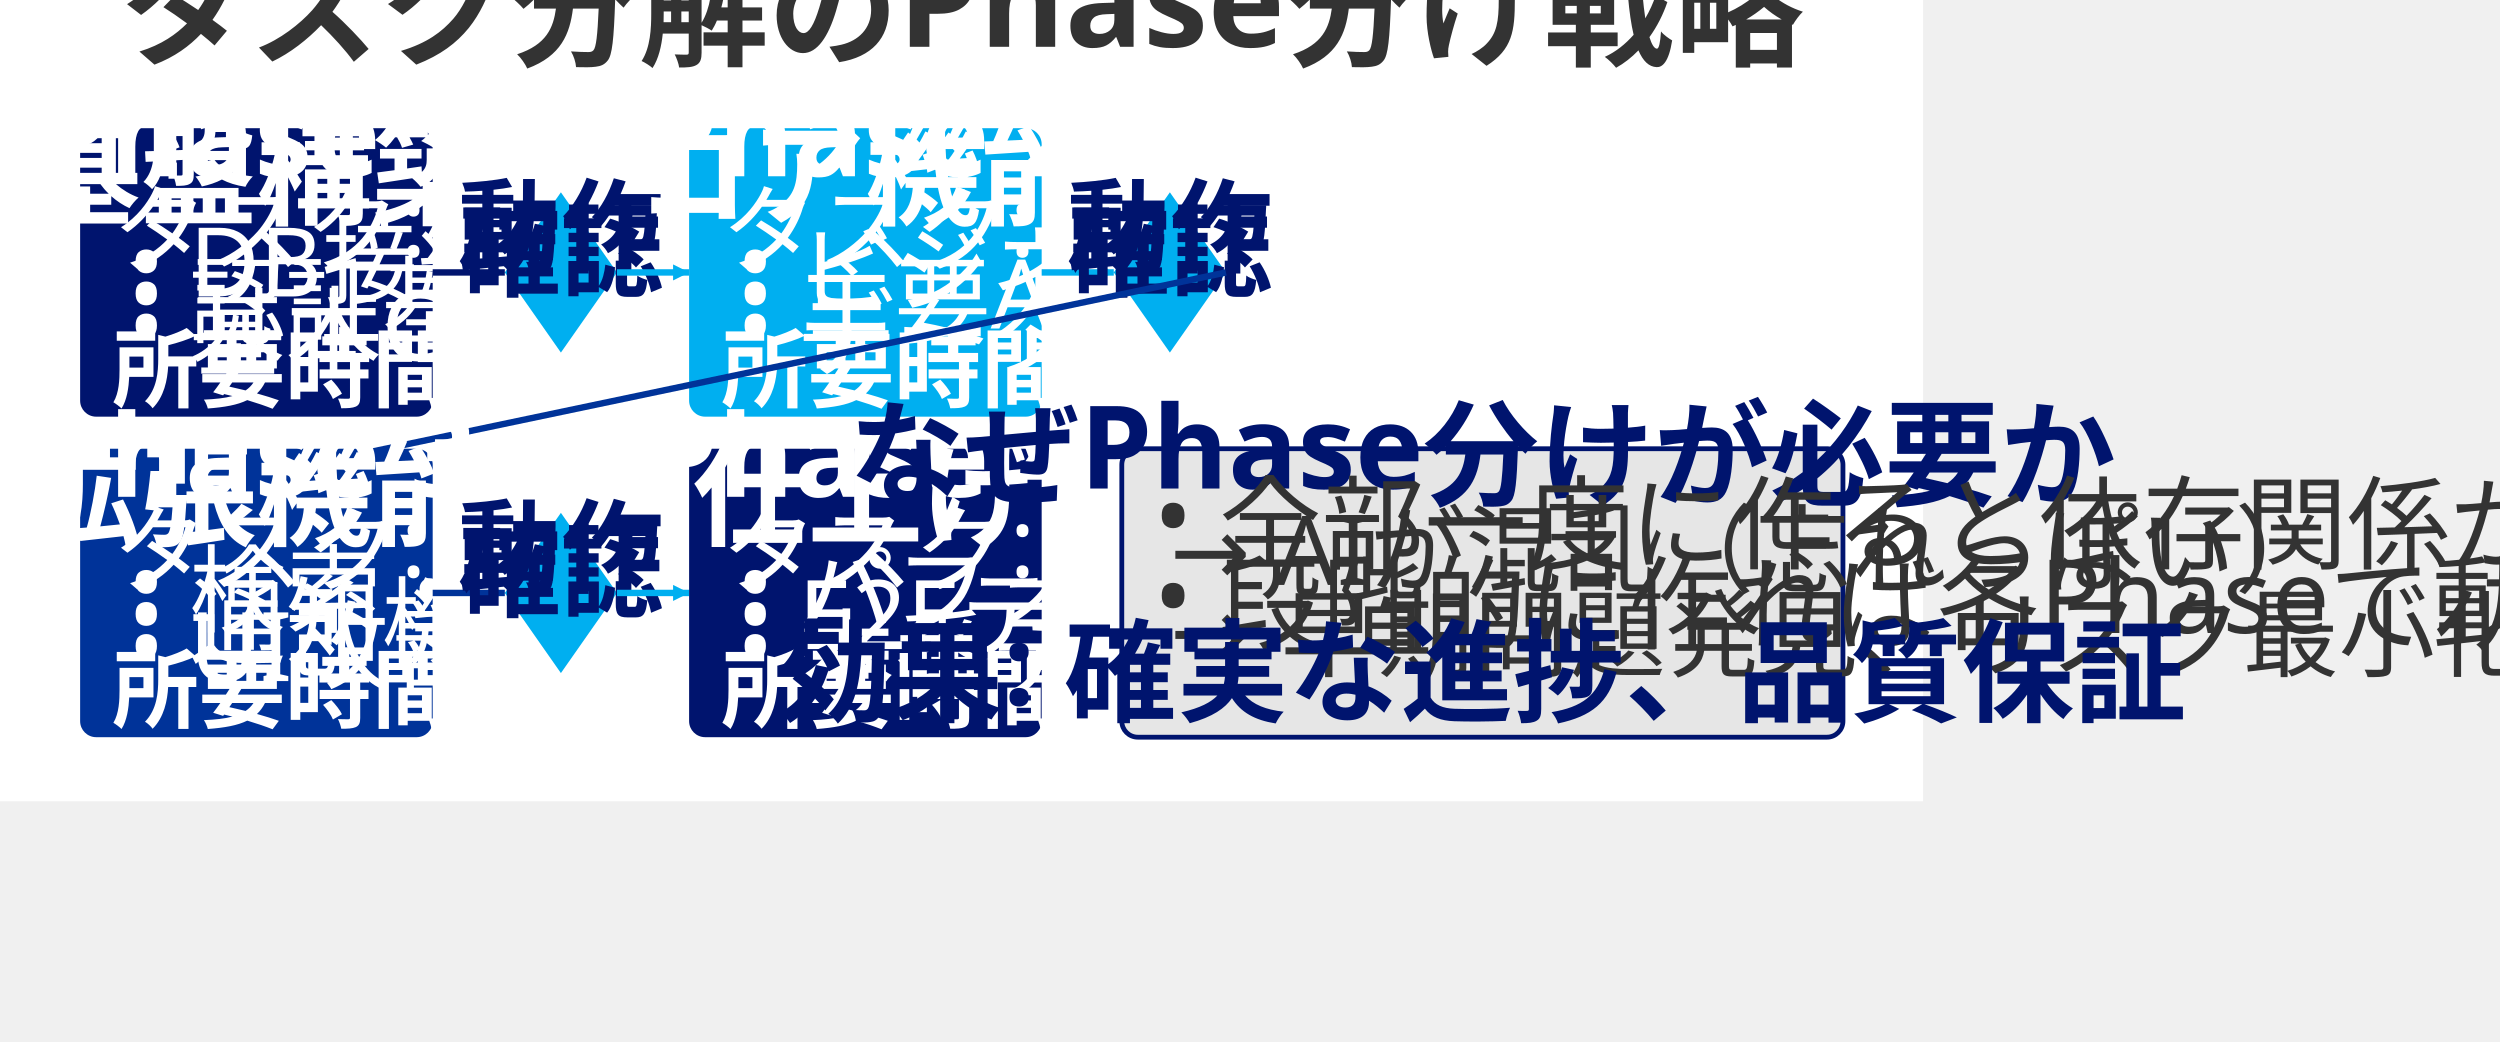
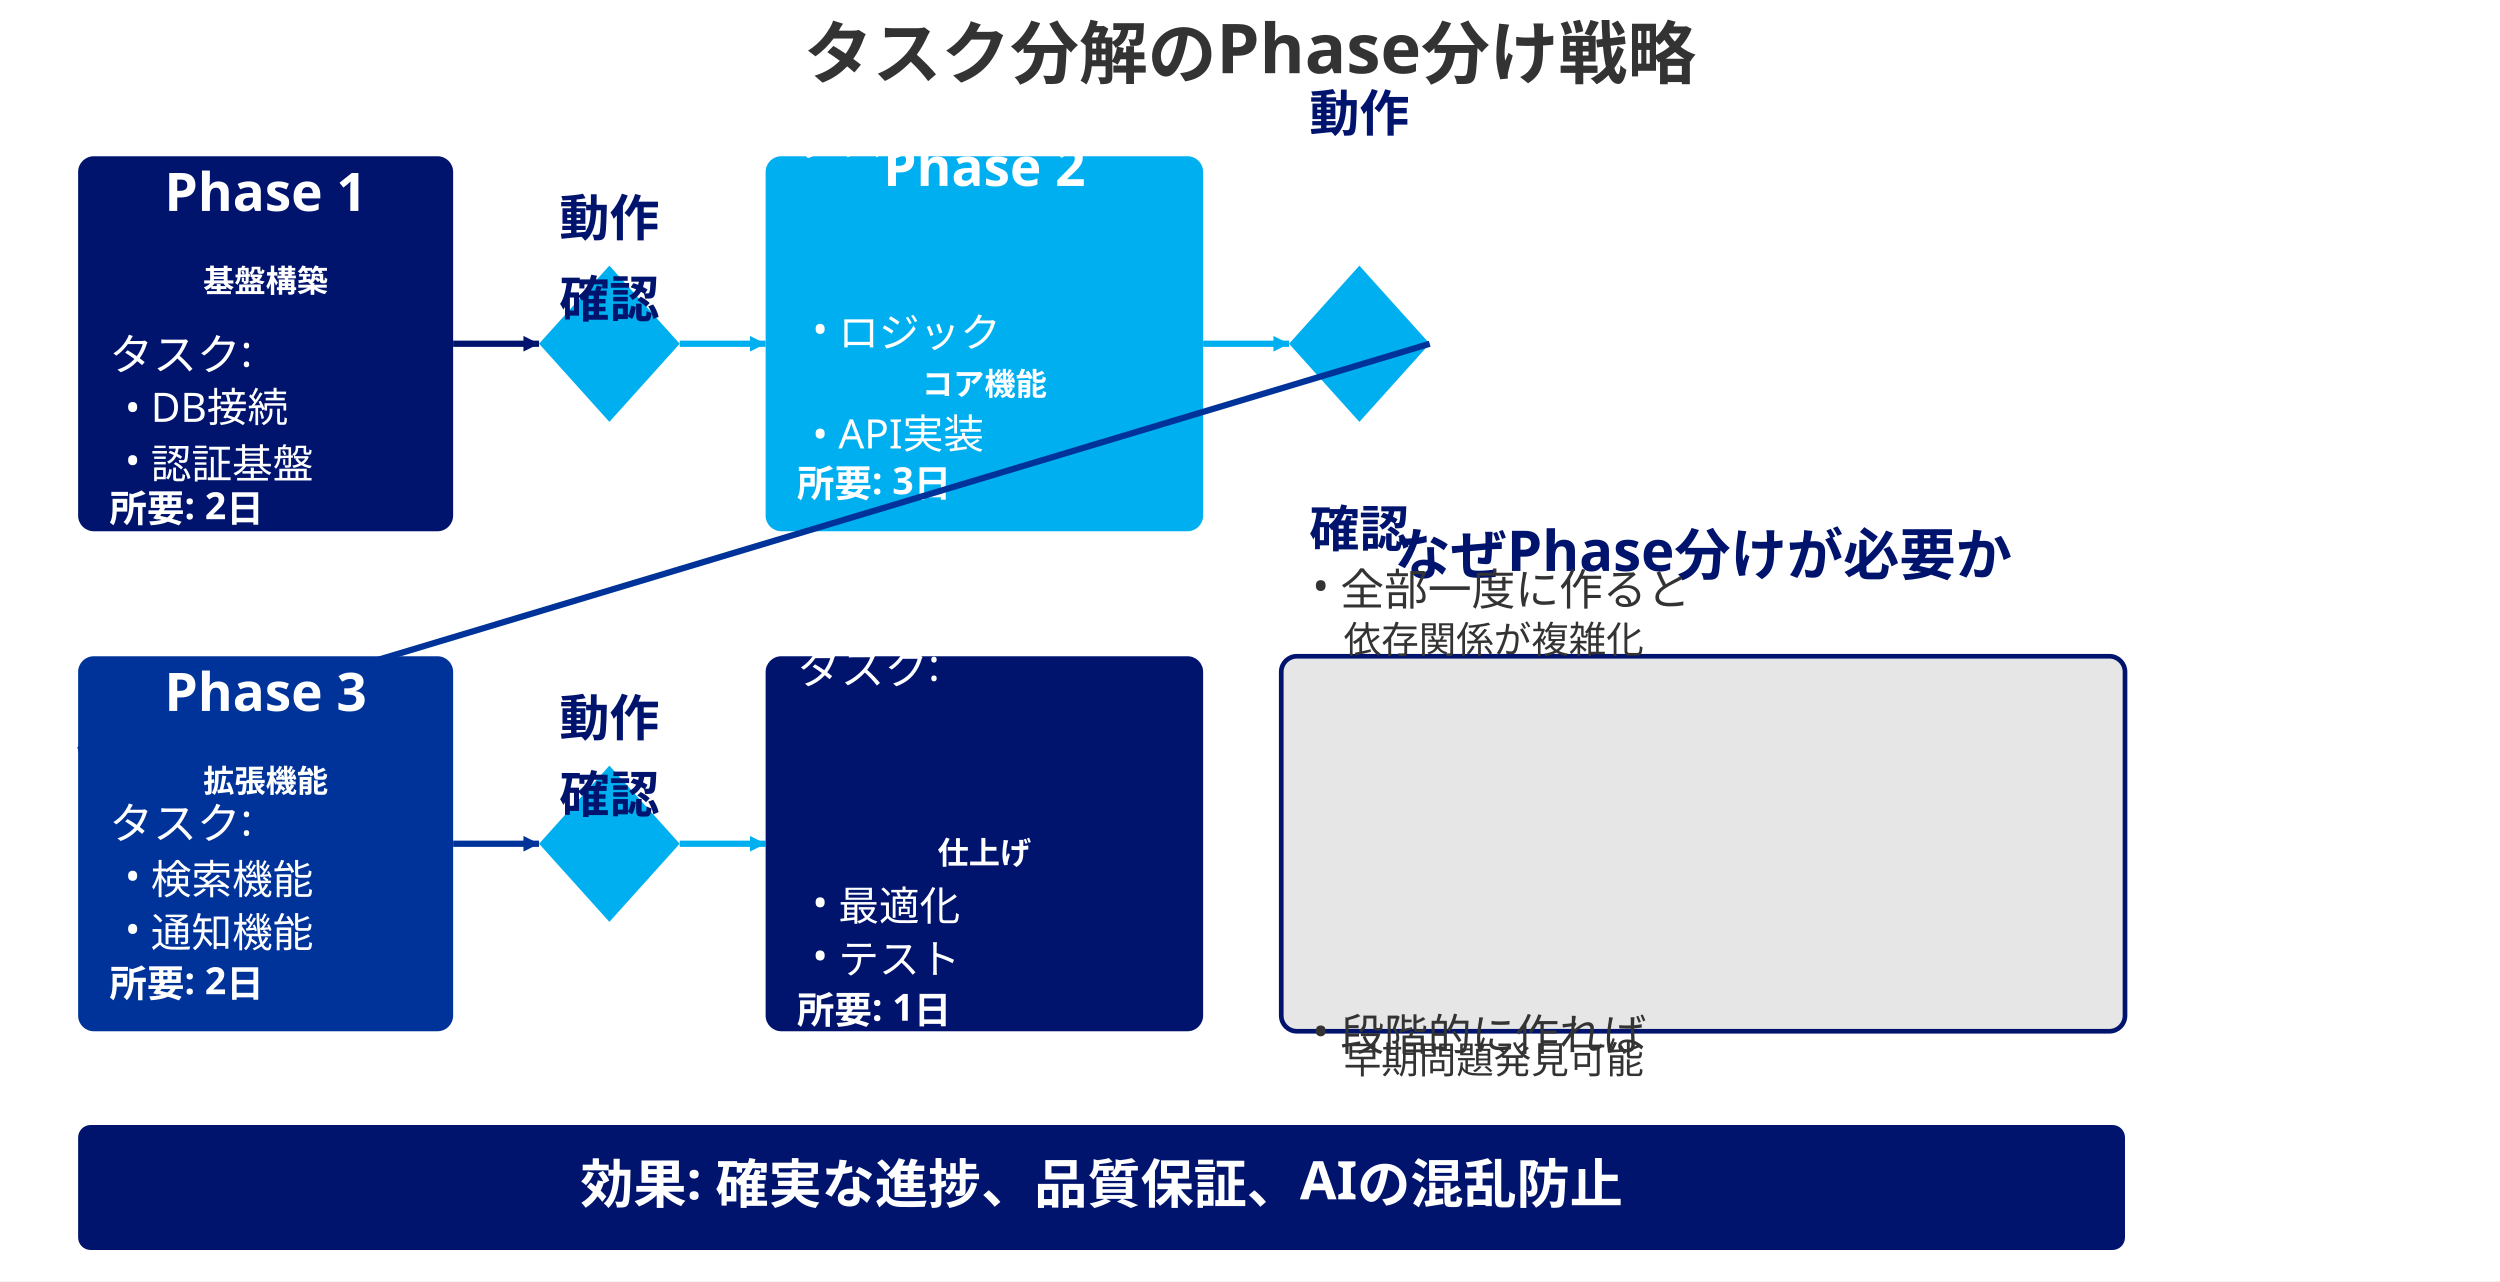
- <svg xmlns="http://www.w3.org/2000/svg" viewBox="0 0 1560 650">
+ <svg xmlns="http://www.w3.org/2000/svg" viewBox="0 0 1600 820">
  <defs>
    <style>
-       .title { font-family: 'Noto Sans JP', sans-serif; font-size: 81px; font-weight: bold; fill: #333333; }
-       .phase-title { font-family: 'Noto Sans JP', sans-serif; font-size: 72px; font-weight: bold; fill: white; }
-       .phase-text { font-family: 'Noto Sans JP', sans-serif; font-size: 60px; fill: white; }
-       .time-text { font-family: 'Noto Sans JP', sans-serif; font-size: 54px; fill: white; font-weight: bold; }
-       .checkpoint-text { font-family: 'Noto Sans JP', sans-serif; font-size: 64px; fill: #00146E; font-weight: bold; }
+       .title { font-family: 'Noto Sans JP', sans-serif; font-size: 44px; font-weight: bold; fill: #333333; }
+       .phase-title { font-family: 'Noto Sans JP', sans-serif; font-size: 34px; font-weight: bold; fill: white; }
+       .phase-subtitle { font-family: 'Noto Sans JP', sans-serif; font-size: 20px; font-weight: bold; fill: white; }
+       .phase-label { font-family: 'Noto Sans JP', sans-serif; font-size: 28px; fill: white; }
+       .phase-item { font-family: 'Noto Sans JP', sans-serif; font-size: 26px; fill: white; }
+       .time-text { font-family: 'Noto Sans JP', sans-serif; font-size: 24px; fill: white; font-weight: bold; }
+       .checkpoint-text { font-family: 'Noto Sans JP', sans-serif; font-size: 32px; fill: #00146E; font-weight: bold; }
+       .section-title { font-family: 'Noto Sans JP', sans-serif; font-size: 36px; fill: #00146E; font-weight: bold; }
+       .explanation-text { font-family: 'Noto Sans JP', sans-serif; font-size: 28px; fill: #333333; }
+       .explanation-sub { font-family: 'Noto Sans JP', sans-serif; font-size: 24px; fill: #333333; }
+       .effect-text { font-family: 'Noto Sans JP', sans-serif; font-size: 34px; fill: white; font-weight: bold; }
    </style>
  </defs>
-   <rect width="1200" height="500" fill="#FFFFFF" />
-   <text x="600" y="35" class="title" text-anchor="middle">タスク分解のPhase分け戦略</text>
-   <rect x="50" y="80" width="220" height="180" fill="#00146E" rx="10" />
-   <text x="160" y="110" class="phase-title" text-anchor="middle">Phase 1</text>
-   <text x="160" y="135" class="phase-title" text-anchor="middle" font-size="30">基盤構築</text>
-   <text x="70" y="165" class="phase-text">タスク:</text>
-   <text x="80" y="185" class="phase-text">• DB接続設定</text>
-   <text x="80" y="205" class="phase-text">• 認証基盤実装</text>
-   <text x="80" y="225" class="phase-text">• 基本CRUD機能</text>
-   <text x="70" y="250" class="time-text">所要時間: 2日</text>
-   <line x1="270" y1="170" x2="315" y2="170" stroke="#00146E" stroke-width="4" />
-   <polygon points="315,170 305,165 305,175" fill="#00146E" />
-   <polygon points="350,120 315,170 350,220 385,170" fill="#00AFF0" />
-   <text x="350" y="165" class="checkpoint-text" text-anchor="middle">動作</text>
-   <text x="350" y="180" class="checkpoint-text" text-anchor="middle">確認</text>
-   <line x1="385" y1="170" x2="430" y2="170" stroke="#00AFF0" stroke-width="4" />
-   <polygon points="430,170 420,165 420,175" fill="#00AFF0" />
-   <rect x="430" y="80" width="220" height="180" fill="#00AFF0" rx="10" />
-   <text x="540" y="110" class="phase-title" text-anchor="middle">Phase 2</text>
-   <text x="540" y="135" class="phase-title" text-anchor="middle" font-size="30">コア機能</text>
-   <text x="450" y="165" class="phase-text">タスク:</text>
-   <text x="460" y="185" class="phase-text">• ビジネスロジック</text>
-   <text x="460" y="205" class="phase-text">• 主要API実装</text>
-   <text x="460" y="225" class="phase-text">• データ検証</text>
-   <text x="450" y="250" class="time-text">所要時間: 3日</text>
-   <line x1="650" y1="170" x2="695" y2="170" stroke="#00AFF0" stroke-width="4" />
-   <polygon points="695,170 685,165 685,175" fill="#00AFF0" />
-   <polygon points="730,120 695,170 730,220 765,170" fill="#00AFF0" />
-   <text x="730" y="165" class="checkpoint-text" text-anchor="middle">動作</text>
-   <text x="730" y="180" class="checkpoint-text" text-anchor="middle">確認</text>
-   <line x1="765" y1="170" x2="50" y2="320" stroke="#003399" stroke-width="4" />
-   <polygon points="50,320 58,315 55,325" fill="#003399" />
-   <rect x="50" y="280" width="220" height="180" fill="#003399" rx="10" />
-   <text x="160" y="310" class="phase-title" text-anchor="middle">Phase 3</text>
-   <text x="160" y="335" class="phase-title" text-anchor="middle" font-size="30">拡張機能</text>
-   <text x="70" y="365" class="phase-text">タスク:</text>
-   <text x="80" y="385" class="phase-text">• 検索・フィルタ</text>
-   <text x="80" y="405" class="phase-text">• 通知機能</text>
-   <text x="80" y="425" class="phase-text">• UI改善</text>
-   <text x="70" y="450" class="time-text">所要時間: 2日</text>
-   <line x1="270" y1="370" x2="315" y2="370" stroke="#003399" stroke-width="4" />
-   <polygon points="315,370 305,365 305,375" fill="#003399" />
-   <polygon points="350,320 315,370 350,420 385,370" fill="#00AFF0" />
-   <text x="350" y="365" class="checkpoint-text" text-anchor="middle">動作</text>
-   <text x="350" y="380" class="checkpoint-text" text-anchor="middle">確認</text>
-   <line x1="385" y1="370" x2="430" y2="370" stroke="#00AFF0" stroke-width="4" />
-   <polygon points="430,370 420,365 420,375" fill="#00AFF0" />
-   <rect x="430" y="280" width="220" height="180" fill="#00146E" rx="10" />
-   <text x="540" y="310" class="phase-title" text-anchor="middle">Phase 4</text>
-   <text x="540" y="335" class="phase-title" text-anchor="middle" font-size="30">仕上げ</text>
-   <text x="450" y="365" class="phase-text">タスク:</text>
-   <text x="460" y="385" class="phase-text">• パフォーマンス最適化</text>
-   <text x="460" y="405" class="phase-text">• E2Eテスト</text>
-   <text x="460" y="425" class="phase-text">• 本番デプロイ準備</text>
-   <text x="450" y="450" class="time-text">所要時間: 1日</text>
-   <rect x="700" y="280" width="450" height="180" fill="#E6E6E6" stroke="#00146E" stroke-width="3" rx="10" />
-   <text x="925" y="310" style="font-family: 'Noto Sans JP', sans-serif; font-size: 72px; fill: #00146E; text-anchor: middle; font-weight: bold;">
+   <rect width="1600" height="820" fill="#FFFFFF" />
+   <text x="800" y="50" class="title" text-anchor="middle">タスク分解のPhase分け戦略</text>
+   <rect x="50" y="100" width="240" height="240" fill="#00146E" rx="10" />
+   <text x="170" y="135" class="phase-title" text-anchor="middle">Phase 1</text>
+   <text x="170" y="187" class="phase-subtitle" text-anchor="middle">基盤構築</text>
+   <text x="70" y="237" class="phase-label">タスク:</text>
+   <text x="80" y="270" class="phase-item">• DB接続</text>
+   <text x="80" y="304" class="phase-item">• 認証基盤</text>
+   <text x="70" y="334" class="time-text">所要: 2日</text>
+   <line x1="290" y1="220" x2="345" y2="220" stroke="#00146E" stroke-width="4" />
+   <polygon points="345,220 335,215 335,225" fill="#00146E" />
+   <polygon points="390,170 345,220 390,270 435,220" fill="#00AFF0" />
+   <text x="390" y="151" class="checkpoint-text" text-anchor="middle">動作</text>
+   <text x="390" y="203" class="checkpoint-text" text-anchor="middle">確認</text>
+   <line x1="435" y1="220" x2="490" y2="220" stroke="#00AFF0" stroke-width="4" />
+   <polygon points="490,220 480,215 480,225" fill="#00AFF0" />
+   <rect x="490" y="100" width="280" height="240" fill="#00AFF0" rx="10" />
+   <text x="630" y="119" class="phase-title" text-anchor="middle">Phase 2</text>
+   <text x="630" y="253" class="phase-subtitle" text-anchor="middle">コア機能</text>
+   <text x="510" y="100" class="phase-label">タスク:</text>
+   <text x="520" y="220" class="phase-item">• ロジック</text>
+   <text x="520" y="287" class="phase-item">• API実装</text>
+   <text x="510" y="318" class="time-text">所要: 3日</text>
+   <line x1="770" y1="220" x2="825" y2="220" stroke="#00AFF0" stroke-width="4" />
+   <polygon points="825,220 815,215 815,225" fill="#00AFF0" />
+   <polygon points="870,170 825,220 870,270 915,220" fill="#00AFF0" />
+   <text x="870" y="84" class="checkpoint-text" text-anchor="middle">動作</text>
+   <text x="870" y="350" class="checkpoint-text" text-anchor="middle">確認</text>
+   <line x1="915" y1="220" x2="50" y2="480" stroke="#003399" stroke-width="4" />
+   <polygon points="50,480 58,475 55,485" fill="#003399" />
+   <rect x="50" y="420" width="240" height="240" fill="#003399" rx="10" />
+   <text x="170" y="455" class="phase-title" text-anchor="middle">Phase 3</text>
+   <text x="170" y="507" class="phase-subtitle" text-anchor="middle">拡張機能</text>
+   <text x="70" y="537" class="phase-label">タスク:</text>
+   <text x="80" y="570" class="phase-item">• 検索機能</text>
+   <text x="80" y="604" class="phase-item">• 通知機能</text>
+   <text x="70" y="638" class="time-text">所要: 2日</text>
+   <line x1="290" y1="540" x2="345" y2="540" stroke="#003399" stroke-width="4" />
+   <polygon points="345,540 335,535 335,545" fill="#003399" />
+   <polygon points="390,490 345,540 390,590 435,540" fill="#00AFF0" />
+   <text x="390" y="471" class="checkpoint-text" text-anchor="middle">動作</text>
+   <text x="390" y="520" class="checkpoint-text" text-anchor="middle">確認</text>
+   <line x1="435" y1="540" x2="490" y2="540" stroke="#00AFF0" stroke-width="4" />
+   <polygon points="490,540 480,535 480,545" fill="#00AFF0" />
+   <rect x="490" y="420" width="280" height="240" fill="#00146E" rx="10" />
+   <text x="630" y="403" class="phase-title" text-anchor="middle">Phase 4</text>
+   <text x="630" y="553" class="phase-subtitle" text-anchor="middle">仕上げ</text>
+   <text x="510" y="438" class="phase-label">タスク:</text>
+   <text x="520" y="587" class="phase-item">• 最適化</text>
+   <text x="520" y="621" class="phase-item">• テスト</text>
+   <text x="510" y="655" class="time-text">所要: 1日</text>
+   <rect x="820" y="420" width="540" height="240" fill="#E6E6E6" stroke="#00146E" stroke-width="3" rx="10" />
+   <text x="1090" y="368" class="section-title" text-anchor="middle">
    なぜPhase分けが必要か
  </text>
-   <text x="720" y="345" style="font-family: 'Noto Sans JP', sans-serif; font-size: 64px; fill: #333333;">
-     • 全部一度に作ると依存関係が複雑化
+   <text x="840" y="385" class="explanation-text">
+     • 全部一度に作ると
  </text>
-   <text x="730" y="365" style="font-family: 'Noto Sans JP', sans-serif; font-size: 60px; fill: #333333;">
-     → AIが混乱（忘れっぽい）
+   <text x="860" y="418" class="explanation-sub">
+     依存関係が複雑化
  </text>
-   <text x="720" y="395" style="font-family: 'Noto Sans JP', sans-serif; font-size: 64px; fill: #333333;">
-     • 段階的に作れば各Phaseで動作確認
+   <text x="840" y="670" class="explanation-text">
+     • 段階的に作れば
  </text>
-   <text x="730" y="415" style="font-family: 'Noto Sans JP', sans-serif; font-size: 60px; fill: #333333;">
-     → 早期問題発見、リスク最小化
+   <text x="860" y="687" class="explanation-sub">
+     早期問題発見可能
  </text>
-   <text x="925" y="445" style="font-family: 'Noto Sans JP', sans-serif; font-size: 70px; fill: #00146E; text-anchor: middle; font-weight: bold;">
-     効果: 確実な進捗、品質保証
+   <rect x="50" y="720" width="1310" height="80" fill="#00146E" rx="8" />
+   <text x="705" y="770" class="effect-text" text-anchor="middle">
+     効果: 確実な進捗、品質保証、AIの混乱防止
  </text>
</svg>
